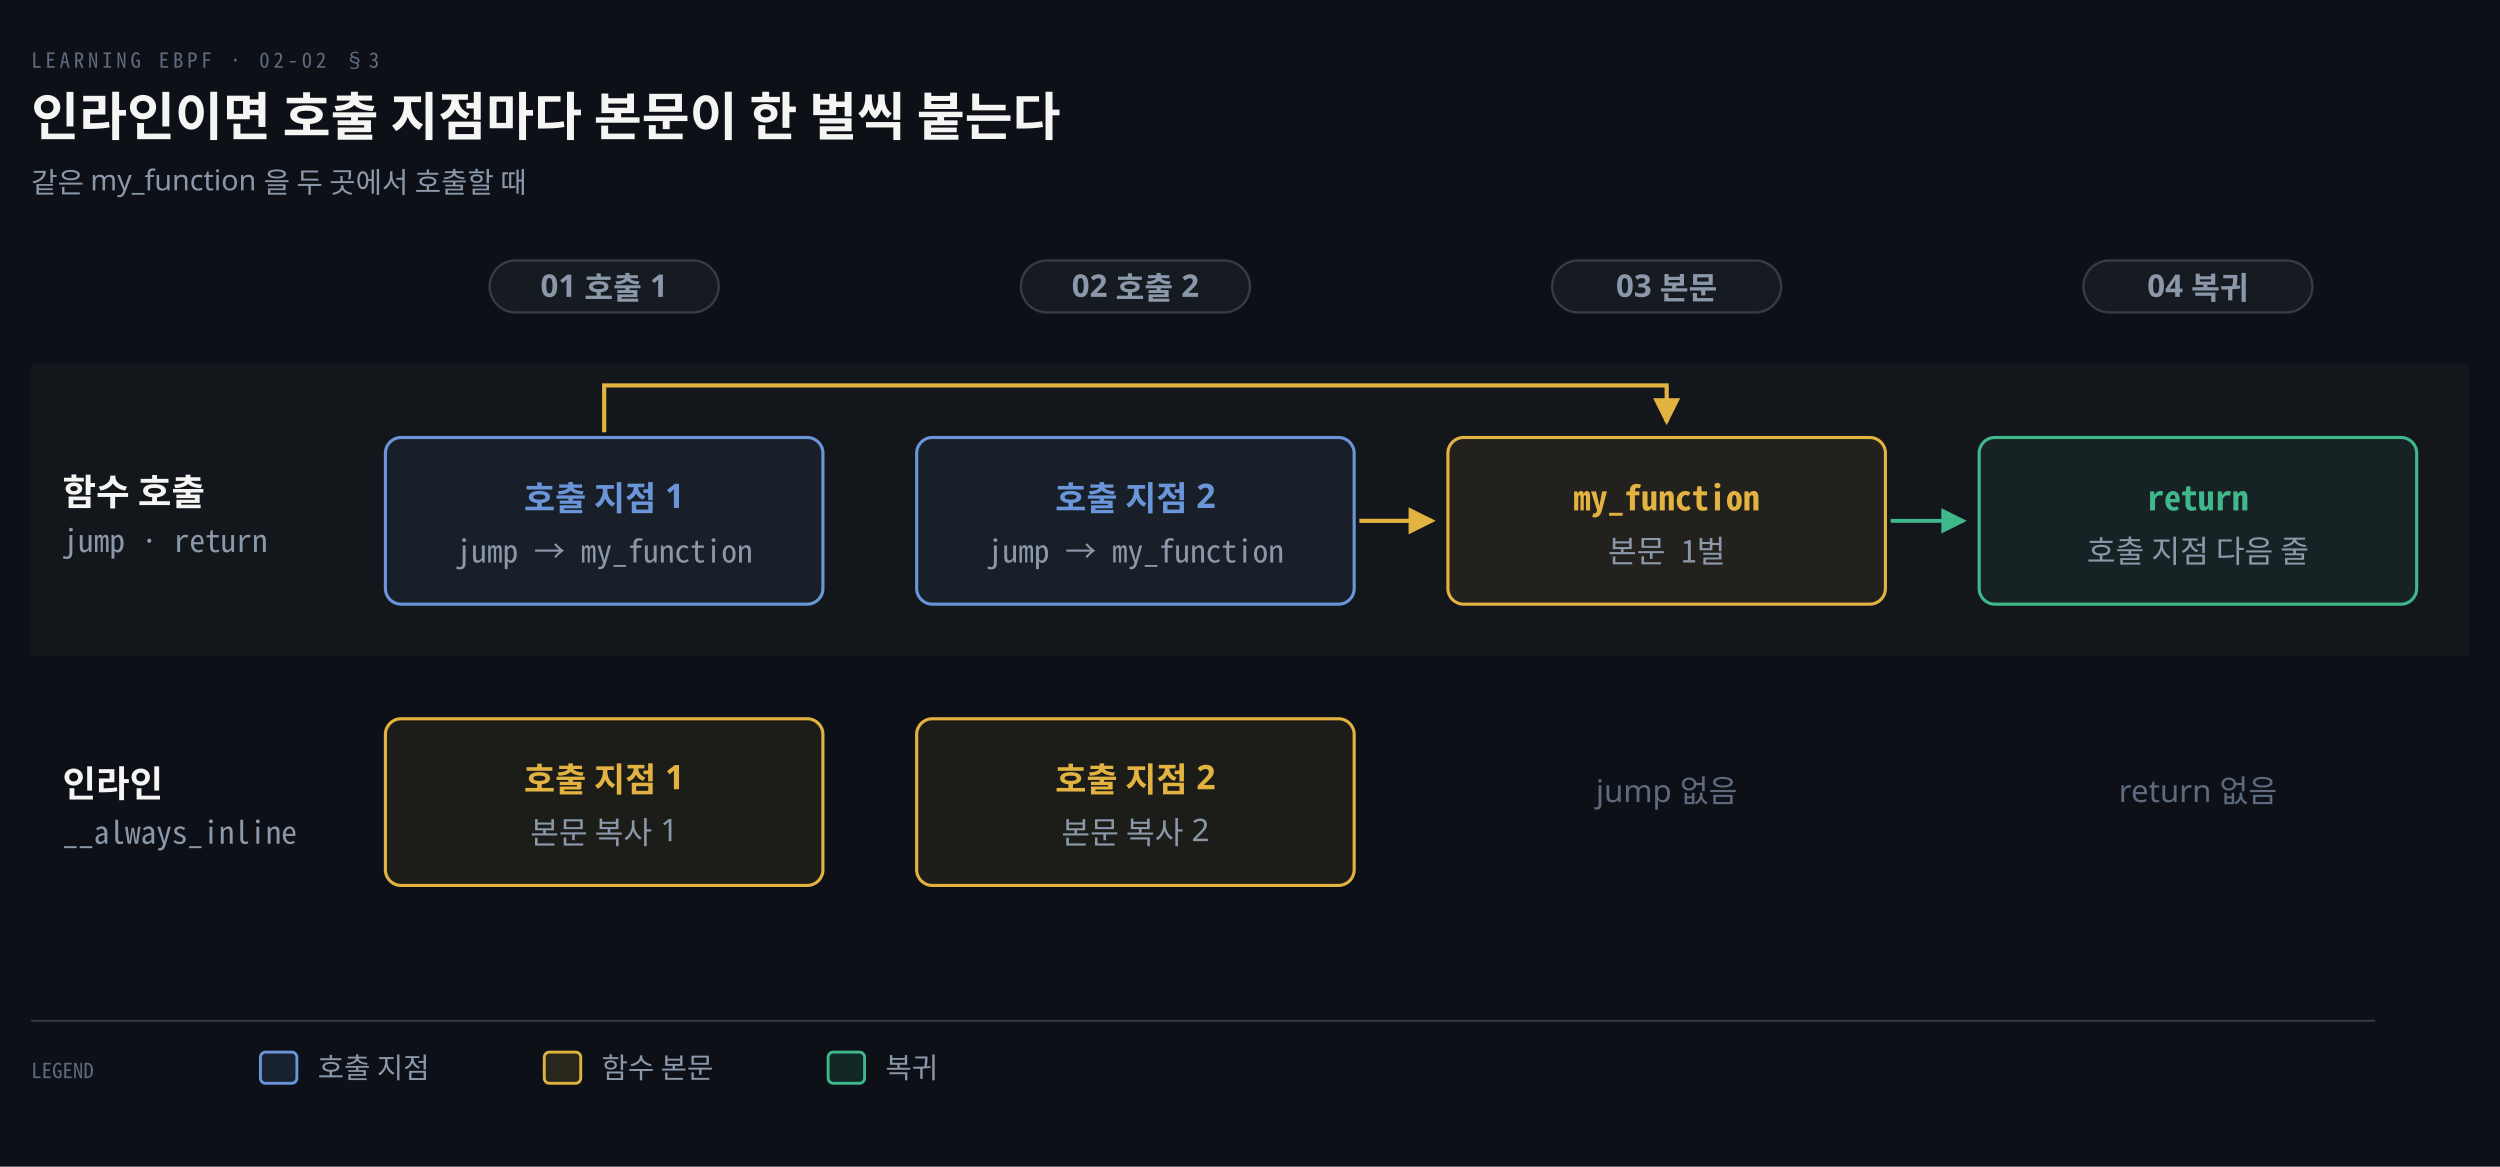
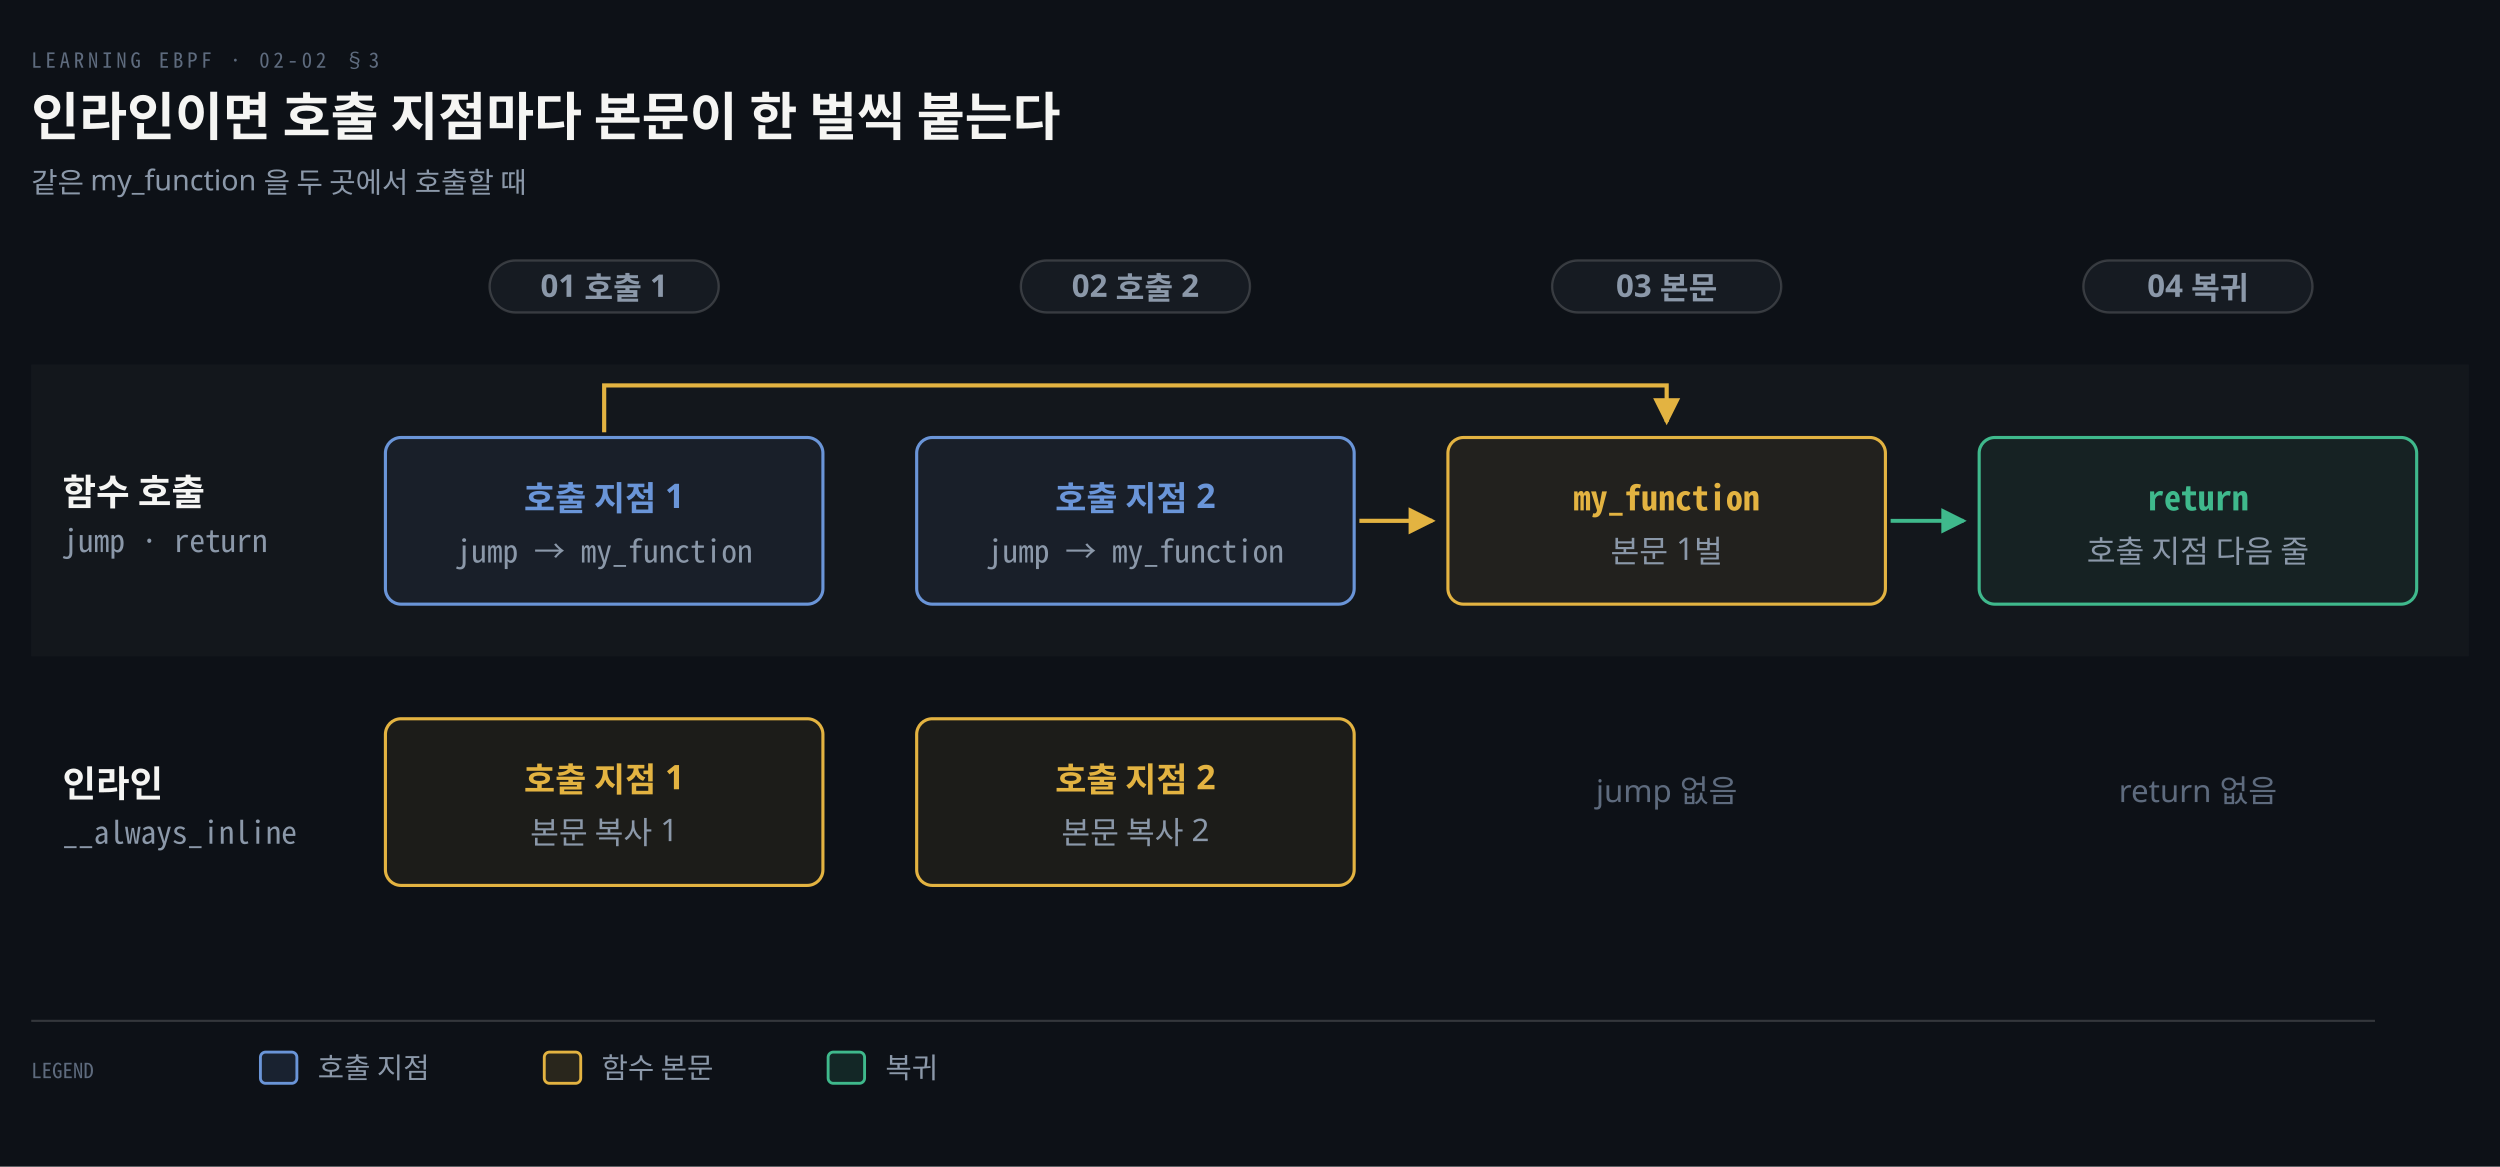
<svg xmlns="http://www.w3.org/2000/svg" viewBox="0 0 960 448" width="100%" role="img" aria-labelledby="dt dd">
  <defs>
    <marker id="ar" viewBox="0 0 8 8" refX="7" refY="4" markerWidth="6.5" markerHeight="6.5" orient="auto">
      <path d="M0 0 L8 4 L0 8 z" fill="#8B98A9" />
    </marker>
    <marker id="ok" viewBox="0 0 8 8" refX="7" refY="4" markerWidth="6.5" markerHeight="6.5" orient="auto">
      <path d="M0 0 L8 4 L0 8 z" fill="#3FB98C" />
    </marker>
    <marker id="warn" viewBox="0 0 8 8" refX="7" refY="4" markerWidth="6.5" markerHeight="6.5" orient="auto">
      <path d="M0 0 L8 4 L0 8 z" fill="#E3B341" />
    </marker>
    <marker id="bad" viewBox="0 0 8 8" refX="7" refY="4" markerWidth="6.5" markerHeight="6.5" orient="auto">
      <path d="M0 0 L8 4 L0 8 z" fill="#F0616D" />
    </marker>
    <marker id="info" viewBox="0 0 8 8" refX="7" refY="4" markerWidth="6.5" markerHeight="6.5" orient="auto">
      <path d="M0 0 L8 4 L0 8 z" fill="#6A95D8" />
    </marker>
    <marker id="acc" viewBox="0 0 8 8" refX="7" refY="4" markerWidth="6.5" markerHeight="6.5" orient="auto">
      <path d="M0 0 L8 4 L0 8 z" fill="#F08A59" />
    </marker>
    <marker id="soft" viewBox="0 0 8 8" refX="7" refY="4" markerWidth="6.5" markerHeight="6.5" orient="auto">
      <path d="M0 0 L8 4 L0 8 z" fill="#5E6B7E" />
    </marker>
  </defs>
  <rect width="960" height="448" fill="#0D1117" />
  <text x="12" y="26" font-family="'Geist Mono','Noto Sans Mono CJK KR',monospace" font-size="8" letter-spacing="0.18em" fill="#5E6B7E">LEARNING EBPF · 02-02 §3</text>
  <text x="12" y="52" font-family="'Geist','Apple SD Gothic Neo','Noto Sans KR','Malgun Gothic',sans-serif" font-size="20" font-weight="600" fill="#F5F5F3">인라인이면 호출 지점마다 본문이 한 벌씩 붙는다</text>
  <text x="12" y="74" font-family="'Geist','Apple SD Gothic Neo','Noto Sans KR','Malgun Gothic',sans-serif" font-size="11" fill="#8B98A9">같은 my_function 을 두 곳에서 호출할 때</text>
  <rect x="188.0" y="100" width="88" height="20" rx="10" fill="#161B22" stroke="rgba(191,192,192,0.22)" stroke-width="0.9" />
  <text x="232.0" y="114" text-anchor="middle" font-family="'Geist','Apple SD Gothic Neo','Noto Sans KR','Malgun Gothic',sans-serif" font-size="12" font-weight="600" fill="#8B98A9">01 호출 1</text>
  <rect x="392.0" y="100" width="88" height="20" rx="10" fill="#161B22" stroke="rgba(191,192,192,0.22)" stroke-width="0.9" />
  <text x="436.0" y="114" text-anchor="middle" font-family="'Geist','Apple SD Gothic Neo','Noto Sans KR','Malgun Gothic',sans-serif" font-size="12" font-weight="600" fill="#8B98A9">02 호출 2</text>
  <rect x="596.0" y="100" width="88" height="20" rx="10" fill="#161B22" stroke="rgba(191,192,192,0.22)" stroke-width="0.9" />
  <text x="640.0" y="114" text-anchor="middle" font-family="'Geist','Apple SD Gothic Neo','Noto Sans KR','Malgun Gothic',sans-serif" font-size="12" font-weight="600" fill="#8B98A9">03 본문</text>
  <rect x="800.0" y="100" width="88" height="20" rx="10" fill="#161B22" stroke="rgba(191,192,192,0.22)" stroke-width="0.9" />
  <text x="844.0" y="114" text-anchor="middle" font-family="'Geist','Apple SD Gothic Neo','Noto Sans KR','Malgun Gothic',sans-serif" font-size="12" font-weight="600" fill="#8B98A9">04 복귀</text>
  <rect x="12" y="140" width="936" height="112" fill="#F5F5F3" fill-opacity="0.025" />
  <text x="24" y="194.0" text-anchor="start" font-family="'Geist','Apple SD Gothic Neo','Noto Sans KR','Malgun Gothic',sans-serif" font-size="14" font-weight="600" fill="#F5F5F3">함수 호출</text>
  <text x="24" y="212.0" text-anchor="start" font-family="'Geist Mono','Noto Sans Mono CJK KR',monospace" font-size="12" font-weight="400" fill="#8B98A9">jump · return</text>
  <text x="24" y="306.0" text-anchor="start" font-family="'Geist','Apple SD Gothic Neo','Noto Sans KR','Malgun Gothic',sans-serif" font-size="14" font-weight="600" fill="#F5F5F3">인라인</text>
  <text x="24" y="324.0" text-anchor="start" font-family="'Geist Mono','Noto Sans Mono CJK KR',monospace" font-size="12" font-weight="400" fill="#8B98A9">__always_inline</text>
  <rect x="148" y="168" width="168" height="64" rx="6" fill="#6A95D812" stroke="#6A95D8" stroke-width="1.2" />
  <text x="232.0" y="196" text-anchor="middle" font-family="'Geist','Apple SD Gothic Neo','Noto Sans KR','Malgun Gothic',sans-serif" font-size="13" font-weight="600" fill="#6A95D8">호출 지점 1</text>
  <text x="232.0" y="216" text-anchor="middle" font-family="'Geist Mono','Noto Sans Mono CJK KR',monospace" font-size="12" font-weight="400" fill="#8B98A9">jump → my_function</text>
  <rect x="352" y="168" width="168" height="64" rx="6" fill="#6A95D812" stroke="#6A95D8" stroke-width="1.2" />
  <text x="436.0" y="196" text-anchor="middle" font-family="'Geist','Apple SD Gothic Neo','Noto Sans KR','Malgun Gothic',sans-serif" font-size="13" font-weight="600" fill="#6A95D8">호출 지점 2</text>
  <text x="436.0" y="216" text-anchor="middle" font-family="'Geist Mono','Noto Sans Mono CJK KR',monospace" font-size="12" font-weight="400" fill="#8B98A9">jump → my_function</text>
  <rect x="556" y="168" width="168" height="64" rx="6" fill="#E3B34112" stroke="#E3B341" stroke-width="1.2" />
  <text x="640.0" y="196" text-anchor="middle" font-family="'Geist Mono','Noto Sans Mono CJK KR',monospace" font-size="13" font-weight="600" fill="#E3B341">my_function</text>
-   <text x="640.0" y="216" text-anchor="middle" font-family="'Geist Mono','Noto Sans Mono CJK KR',monospace" font-size="12" font-weight="400" fill="#8B98A9">본문 1벌</text>
+   <text x="640.0" y="216" text-anchor="middle" font-family="'Geist','Apple SD Gothic Neo','Noto Sans KR','Malgun Gothic',sans-serif" font-size="12" font-weight="400" fill="#8B98A9">본문 1벌</text>
  <rect x="760" y="168" width="168" height="64" rx="6" fill="#3FB98C12" stroke="#3FB98C" stroke-width="1.2" />
  <text x="844.0" y="196" text-anchor="middle" font-family="'Geist Mono','Noto Sans Mono CJK KR',monospace" font-size="13" font-weight="600" fill="#3FB98C">return</text>
  <text x="844.0" y="216" text-anchor="middle" font-family="'Geist','Apple SD Gothic Neo','Noto Sans KR','Malgun Gothic',sans-serif" font-size="12" font-weight="400" fill="#8B98A9">호출 지점 다음 줄</text>
  <path d="M 522 200 L 550 200" fill="none" stroke="#E3B341" stroke-width="1.6" marker-end="url(#warn)" />
  <path d="M 726 200 L 754 200" fill="none" stroke="#3FB98C" stroke-width="1.5" marker-end="url(#ok)" />
  <path d="M 232 166 L 232 148 L 640 148 L 640 162" fill="none" stroke="#E3B341" stroke-width="1.6" marker-end="url(#warn)" />
  <rect x="148" y="276" width="168" height="64" rx="6" fill="#E3B34112" stroke="#E3B341" stroke-width="1.2" />
  <text x="232.0" y="304" text-anchor="middle" font-family="'Geist','Apple SD Gothic Neo','Noto Sans KR','Malgun Gothic',sans-serif" font-size="13" font-weight="600" fill="#E3B341">호출 지점 1</text>
  <text x="232.0" y="324" text-anchor="middle" font-family="'Geist','Apple SD Gothic Neo','Noto Sans KR','Malgun Gothic',sans-serif" font-size="12" font-weight="400" fill="#8B98A9">본문 복사 1</text>
  <rect x="352" y="276" width="168" height="64" rx="6" fill="#E3B34112" stroke="#E3B341" stroke-width="1.2" />
  <text x="436.0" y="304" text-anchor="middle" font-family="'Geist','Apple SD Gothic Neo','Noto Sans KR','Malgun Gothic',sans-serif" font-size="13" font-weight="600" fill="#E3B341">호출 지점 2</text>
  <text x="436.0" y="324" text-anchor="middle" font-family="'Geist','Apple SD Gothic Neo','Noto Sans KR','Malgun Gothic',sans-serif" font-size="12" font-weight="400" fill="#8B98A9">본문 복사 2</text>
  <text x="640.0" y="308" text-anchor="middle" font-family="'Geist','Apple SD Gothic Neo','Noto Sans KR','Malgun Gothic',sans-serif" font-size="12" font-weight="400" fill="#5E6B7E">jump 없음</text>
  <text x="844.0" y="308" text-anchor="middle" font-family="'Geist','Apple SD Gothic Neo','Noto Sans KR','Malgun Gothic',sans-serif" font-size="12" font-weight="400" fill="#5E6B7E">return 없음</text>
  <line x1="12" y1="392" x2="912" y2="392" stroke="rgba(191,192,192,0.22)" stroke-width="0.8" />
  <text x="12" y="414" text-anchor="start" font-family="'Geist Mono','Noto Sans Mono CJK KR',monospace" font-size="8" font-weight="400" fill="#5E6B7E">LEGEND</text>
  <rect x="100" y="404" width="14" height="12" rx="2" fill="#6A95D822" stroke="#6A95D8" stroke-width="1.1" />
  <text x="122" y="414" text-anchor="start" font-family="'Geist','Apple SD Gothic Neo','Noto Sans KR','Malgun Gothic',sans-serif" font-size="11" font-weight="400" fill="#8B98A9">호출 지점</text>
  <rect x="209" y="404" width="14" height="12" rx="2" fill="#E3B34122" stroke="#E3B341" stroke-width="1.1" />
  <text x="231" y="414" text-anchor="start" font-family="'Geist','Apple SD Gothic Neo','Noto Sans KR','Malgun Gothic',sans-serif" font-size="11" font-weight="400" fill="#8B98A9">함수 본문</text>
  <rect x="318" y="404" width="14" height="12" rx="2" fill="#3FB98C22" stroke="#3FB98C" stroke-width="1.1" />
  <text x="340" y="414" text-anchor="start" font-family="'Geist','Apple SD Gothic Neo','Noto Sans KR','Malgun Gothic',sans-serif" font-size="11" font-weight="400" fill="#8B98A9">복귀</text>
</svg>
